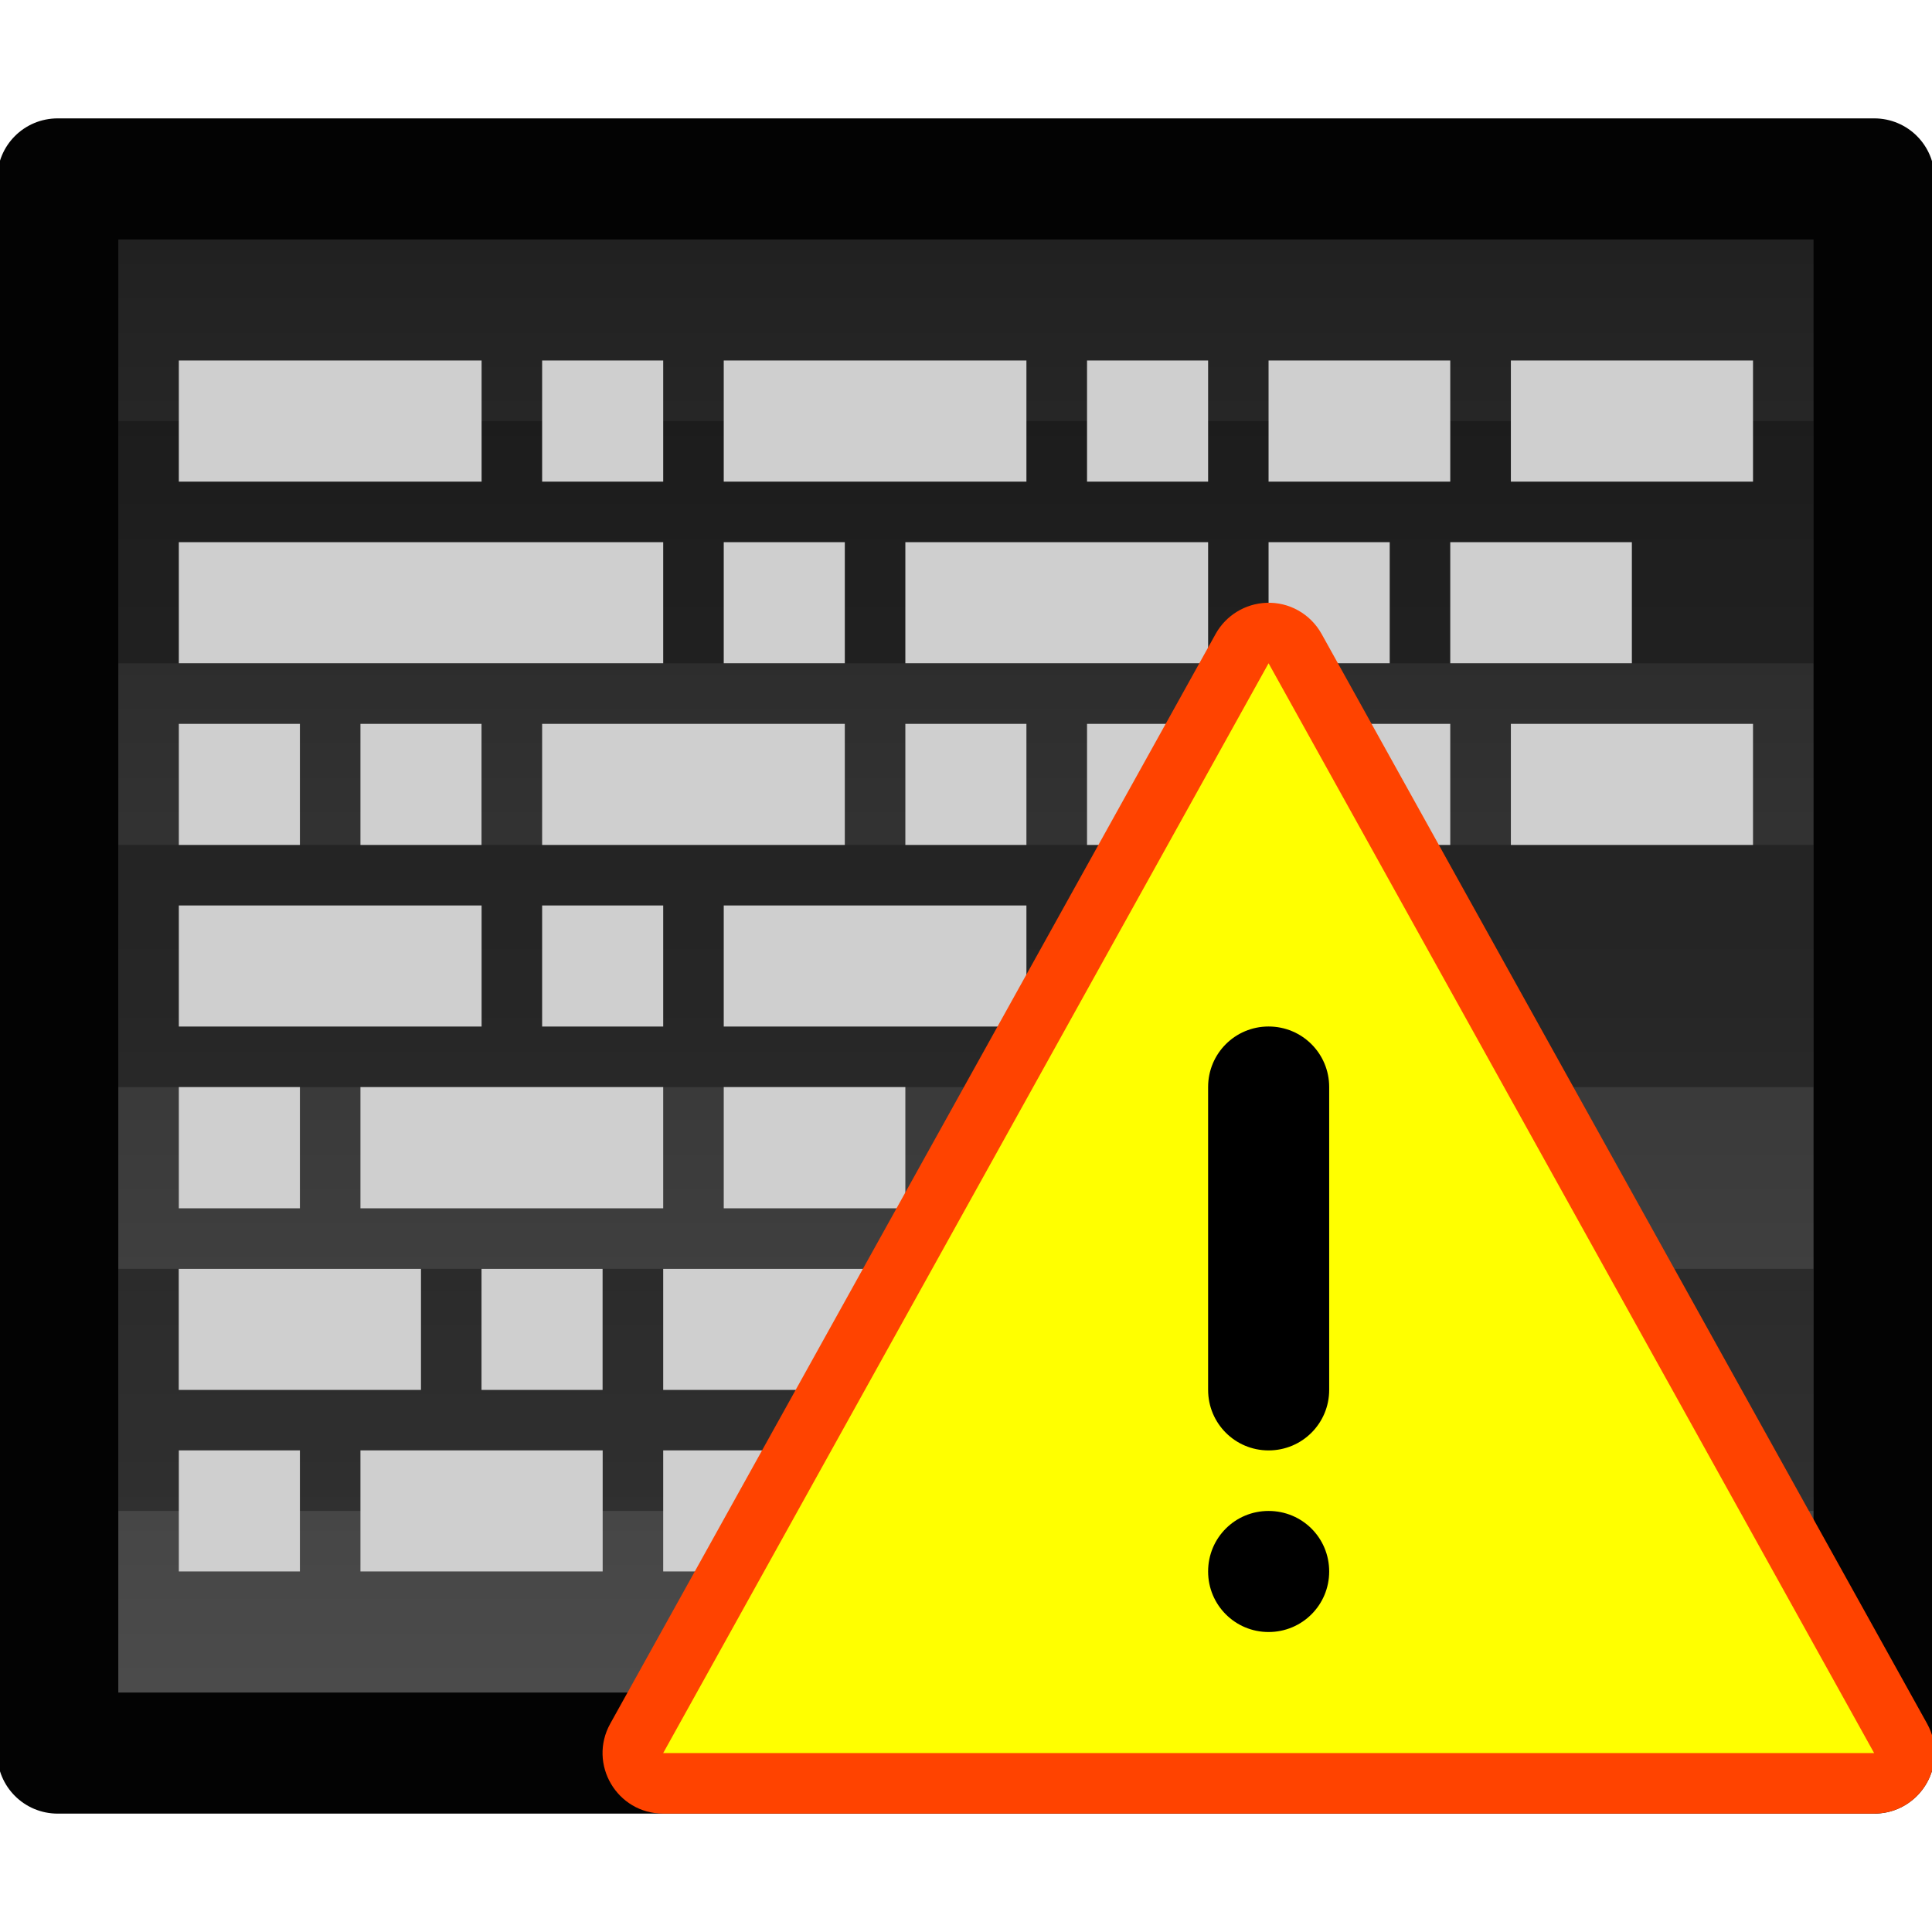
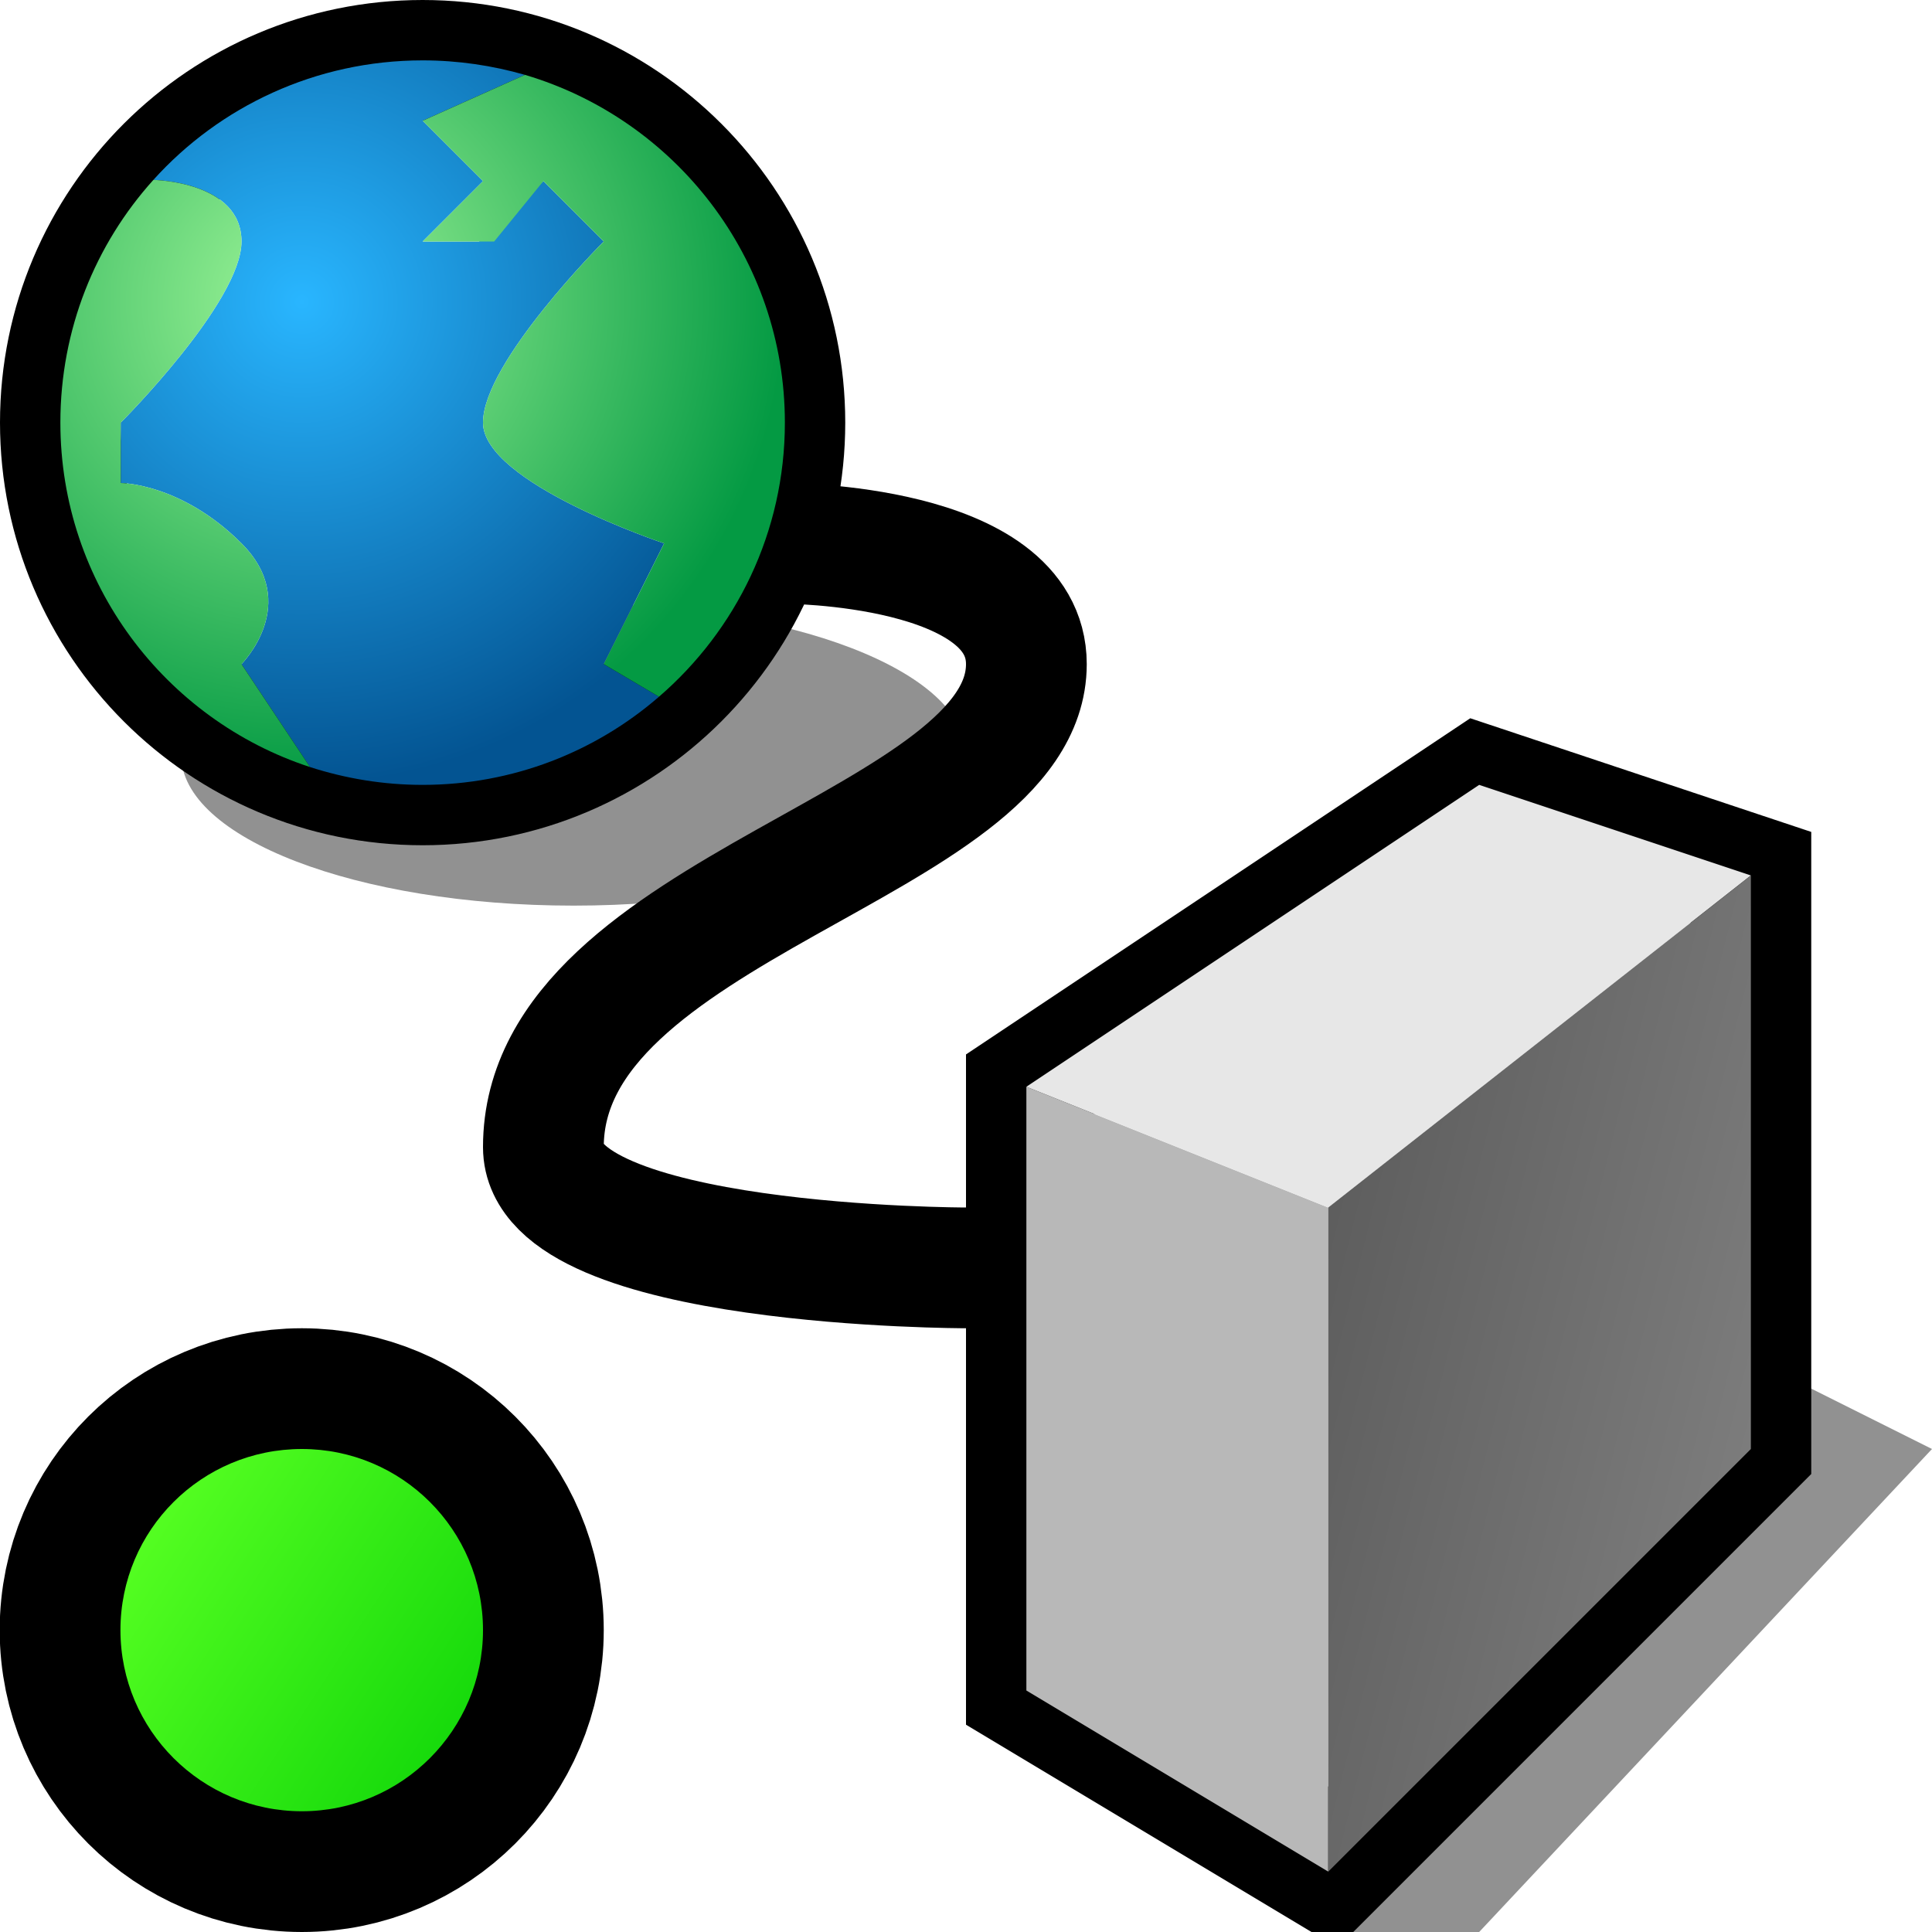
- <svg xmlns="http://www.w3.org/2000/svg" version="1.1" id="svg8" x="0px" y="0px" width="24px" height="24px" viewBox="4 4 24 24" enable-background="new 4 4 24 24" xml:space="preserve">
-   <g id="layer1" transform="translate(0,-288.5333)">
-     <g id="g5126" transform="translate(-5.570424,-2.674182)">
-       <linearGradient id="path7-9_1_" gradientUnits="userSpaceOnUse" x1="29.93" y1="-698.877" x2="29.93" y2="-679.323" gradientTransform="matrix(1 0 0 -1 -8.3599 -381.8926)">
-         <stop offset="0" style="stop-color:#4D4D4D" />
-         <stop offset="1" style="stop-color:#1F1F1F" />
-       </linearGradient>
-       <path id="path7-9" fill="url(#path7-9_1_)" d="M10.288,297.43h22.564v19.555H10.288V297.43z" />
-       <path id="rect6299-1-1-0-5" fill="#0F0F0F" fill-opacity="0.392" d="M11.04,300.438v3.009    h21.059v-3.009H11.04z M11.04,305.704v3.008h21.059v-3.008H11.04z M11.04,310.969v3.008h21.059v-3.008H11.04z" />
-       <path id="path13-1" fill="#030303" d="M10.288,296.678c-0.417,0-0.752,0.335-0.752,0.752v19.555    c0,0.416,0.335,0.752,0.752,0.752h22.564c0.416,0,0.751-0.336,0.751-0.752V297.43c0-0.417-0.335-0.752-0.751-0.752H10.288z     M11.04,298.182h21.059v18.051H11.04V298.182z" />
-       <g id="layer1-6" transform="matrix(0.2645833,0,0,0.2645833,12.64803,216.6215)">
-         <g id="g2369" transform="translate(25,-8)">
- 			</g>
-       </g>
-       <g id="g1217" transform="translate(1.03125e-7,0.2645784)">
-         <path id="rect4405" fill="#CFCFCF" d="M11.792,299.421h3.761v1.505h-3.761V299.421z" />
-         <path id="rect4407" fill="#CFCFCF" d="M16.305,299.421h1.504v1.505h-1.504V299.421z" />
-         <path id="rect4409" fill="#CFCFCF" d="M18.561,299.421h3.76v1.505h-3.76V299.421z" />
-         <path id="rect4407-0" fill="#CFCFCF" d="M23.074,299.421h1.504v1.505h-1.504V299.421z" />
-         <path id="rect4405-6" fill="#CFCFCF" d="M11.792,301.678h6.017v1.504h-6.017V301.678z" />
-         <path id="rect4407-2" fill="#CFCFCF" d="M18.561,301.678h1.504v1.504h-1.504V301.678z" />
-         <path id="rect4409-6" fill="#CFCFCF" d="M20.817,301.678h3.761v1.504h-3.761V301.678z" />
-         <path id="rect4407-0-1" fill="#CFCFCF" d="M11.792,303.935h1.504v1.504h-1.504V303.935z" />
-         <path id="rect4407-0-8" fill="#CFCFCF" d="M14.048,303.935h1.504v1.504h-1.504V303.935z" />
-         <path id="rect4405-7" fill="#CFCFCF" d="M16.305,303.935h3.76v1.504h-3.76V303.935z" />
-         <path id="rect4407-2-9" fill="#CFCFCF" d="M20.817,303.935h1.504v1.504h-1.504V303.935z" />
-         <path id="rect4407-2-9-2" fill="#CFCFCF" d="M23.074,303.935h1.504v1.504h-1.504V303.935z" />
-         <path id="rect4405-7-0" fill="#CFCFCF" d="M11.792,306.191h3.761v1.504h-3.761V306.191z" />
-         <path id="rect4407-0-1-2" fill="#CFCFCF" d="M11.792,308.447h1.504v1.506h-1.504V308.447z" />
-         <path id="rect4405-7-0-3" fill="#CFCFCF" d="M14.048,308.447h3.761v1.506h-3.761V308.447z" />
-         <path id="rect4405-7-0-3-7" fill="#CFCFCF" d="M31.347,305.439     h-3.008v-1.504h3.008V305.439z" />
-         <path id="rect4407-2-9-2-9" fill="#CFCFCF" d="M26.834,303.182h-1.505v-1.504h1.505V303.182z" />
-         <path id="rect4405-7-0-3-7-2" fill="#CFCFCF" d="M29.842,303.182h-2.256v-1.504h2.256V303.182z     " />
-         <path id="rect4639" fill="#CFCFCF" d="M31.347,300.926h-3.008     v-1.505h3.008V300.926z" />
-         <path id="rect4641" fill="#CFCFCF" d="M27.586,300.926h-2.257v-1.505h2.257V300.926z" />
-         <path id="rect4407-2-9-2-9-2" fill="#CFCFCF" d="M27.586,305.439h-1.504v-1.504h1.504V305.439z     " />
-         <path id="rect4407-2-9-2-8" fill="#CFCFCF" d="M16.305,306.191h1.504v1.504h-1.504V306.191z" />
-         <path id="rect4405-7-0-3-9" fill="#CFCFCF" d="M18.561,306.191h3.76v1.504h-3.76V306.191z" />
-         <path id="rect4405-7-0-3-7-3" fill="#CFCFCF" d="M14.048,314.464     h3.009v-1.504h-3.009V314.464z" />
-         <path id="rect4407-2-9-2-9-6" fill="#CFCFCF" d="M11.792,314.464h1.504v-1.504h-1.504V314.464z     " />
-         <path id="rect4639-6" fill="#CFCFCF" d="M11.792,312.209H14.8     v-1.504h-3.009V312.209z" />
-         <path id="rect4641-2" fill="#CFCFCF" d="M18.561,309.953h2.256v-1.506h-2.256V309.953z" />
-         <path id="rect4407-2-9-2-9-2-6" fill="#CFCFCF" d="M17.809,314.464h1.504v-1.504h-1.504     V314.464z" />
-         <path id="rect4405-7-0-3-7-3-1" fill="#CFCFCF" d="M17.809,312.209     h3.008v-1.504h-3.008V312.209z" />
-         <path id="rect4407-2-9-2-9-2-6-8" fill="#CFCFCF" d="M15.552,312.209h1.504v-1.504h-1.504     V312.209z" />
-       </g>
-       <g id="g1224">
-         <g id="g2289" transform="matrix(0.15875,0,0,0.15875,5.940841,249.8822)">
-           <path id="path4161" fill="#FF4300" d="M121.959,332.684      c-1.655,0.062-3.162,0.984-3.968,2.43l-47.376,85.279c-1.753,3.162,0.529,7.037,4.143,7.037h94.759      c3.611,0,5.893-3.875,4.146-7.037l-47.386-85.279C125.41,333.557,123.743,332.61,121.959,332.684z" />
-           <path id="path4165" fill="#FFFF00" d="M74.758,422.694l47.373-85.279l47.386,85.279H74.758z" />
-         </g>
-         <path id="rect901" d="M25.329,307.959c-0.416,0-0.751,0.336-0.751,0.752v3.762     c0,0.416,0.335,0.752,0.751,0.752c0.418,0,0.753-0.336,0.753-0.752v-3.762C26.082,308.295,25.747,307.959,25.329,307.959z      M25.329,313.977c-0.416,0-0.751,0.334-0.751,0.752c0,0.416,0.335,0.752,0.751,0.752c0.418,0,0.753-0.336,0.753-0.752     C26.082,314.311,25.747,313.977,25.329,313.977z" />
-       </g>
-     </g>
+ <svg xmlns="http://www.w3.org/2000/svg" version="1.1" width="64" height="64" color-interpolation="linearRGB">
+   <g>
+     <path style="fill:#010101; fill-opacity:0.431" d="M44 64H49L64 48L60 46L44 64z            M19 20C11.82 20 6 22.23 6 25C6 27.76 11.82 30 19 30C26.17 30 32 27.76 32 25C32 22.23 26.17 20 19 20z" />
+     <path style="fill:none; stroke:#000000; stroke-width:4" d="M32 42C32 42 18 42 18 38C18 30 34 28 34 22C34 18 26 18 26 18            M49 26L58 29V48L44 62L34 56V36L49 26z            M14 2C7.37 2 2 7.37 2 14C2 20.62 7.37 26 14 26C20.62 26 26 20.62 26 14C26 7.37 20.62 2 14 2z" />
+     <path style="fill:#b8b8b8" d="M44 40V62L34 56V36L44 40z" />
+     <path style="fill:#e7e7e7" d="M49 26L58 29L44 40L34 36L49 26z" />
+     <linearGradient id="gradient0" gradientUnits="userSpaceOnUse" x1="55.69" y1="-10.23" x2="74.97" y2="-5.41">
+       <stop offset="0" stop-color="#5c5c5c" />
+       <stop offset="1" stop-color="#838383" />
+     </linearGradient>
+     <path style="fill:url(#gradient0)" d="M44 40L58 29V48L44 62V40z" />
+     <radialGradient id="gradient1" gradientUnits="userSpaceOnUse" cx="0" cy="0" r="64" gradientTransform="matrix(0.25,0,0,0.25,10,10)">
+       <stop offset="0" stop-color="#29b6ff" />
+       <stop offset="1" stop-color="#035492" />
+     </radialGradient>
+     <path style="fill:url(#gradient1)" d="M14 2C10.46 2 7.27 3.53 5.08 5.96C5.08 5.96 8 6 8 8C8 10 4 14 4 14V16C4 16 6 16 8 18C10 20 8 22 8 22L10.27 25.41C11.45 25.79 12.7 26 14 26C16.99 26 19.73 24.9 21.83 23.08L20 22L22 18C22 18 16 16 16 14C16 12 20 8 20 8L18 6L15.87 8H14L16 6L14 4L17.39 2.48C16.31 2.17 15.17 2 14 2z" />
+     <radialGradient id="gradient2" gradientUnits="userSpaceOnUse" cx="0" cy="0" r="64" gradientTransform="matrix(0.25,0,0,0.25,10,10)">
+       <stop offset="0" stop-color="#9ff699" />
+       <stop offset="1" stop-color="#049a43" />
+     </radialGradient>
+     <path style="fill:url(#gradient2)" d="M5.08 5.96C3.16 8.09 2 10.91 2 14C2 19.32 5.47 23.84 10.27 25.41L8 22C8 22 10 20 8 18C6 16 4 16 4 16V14C4 14 8 10 8 8C8 6 5.08 5.96 5.08 5.96z            M14 8H16.37L18 6L20 8C20 8 16 12 16 14C16 16 22 18 22 18L20 22L21.83 23.08C24.38 20.88 26 17.63 26 14C26 8.55 22.36 3.95 17.39 2.48L14 4L16 6L14 8z" />
+     <path style="fill:none; stroke:#000000; stroke-width:8" d="M10 48C6.68 48 3.99 50.68 3.99 54C3.99 57.31 6.68 60 10 60C13.31 60 16 57.31 16 54C16 50.68 13.31 48 10 48z" />
+     <linearGradient id="gradient3" gradientUnits="userSpaceOnUse" x1="17.05" y1="31.34" x2="30.46" y2="40.08">
+       <stop offset="0" stop-color="#56ff22" />
+       <stop offset="1" stop-color="#05d005" />
+     </linearGradient>
+     <path style="fill:url(#gradient3)" d="M10 48C6.68 48 3.99 50.68 3.99 54C3.99 57.31 6.68 60 10 60C13.31 60 16 57.31 16 54C16 50.68 13.31 48 10 48z" />
  </g>
</svg>
